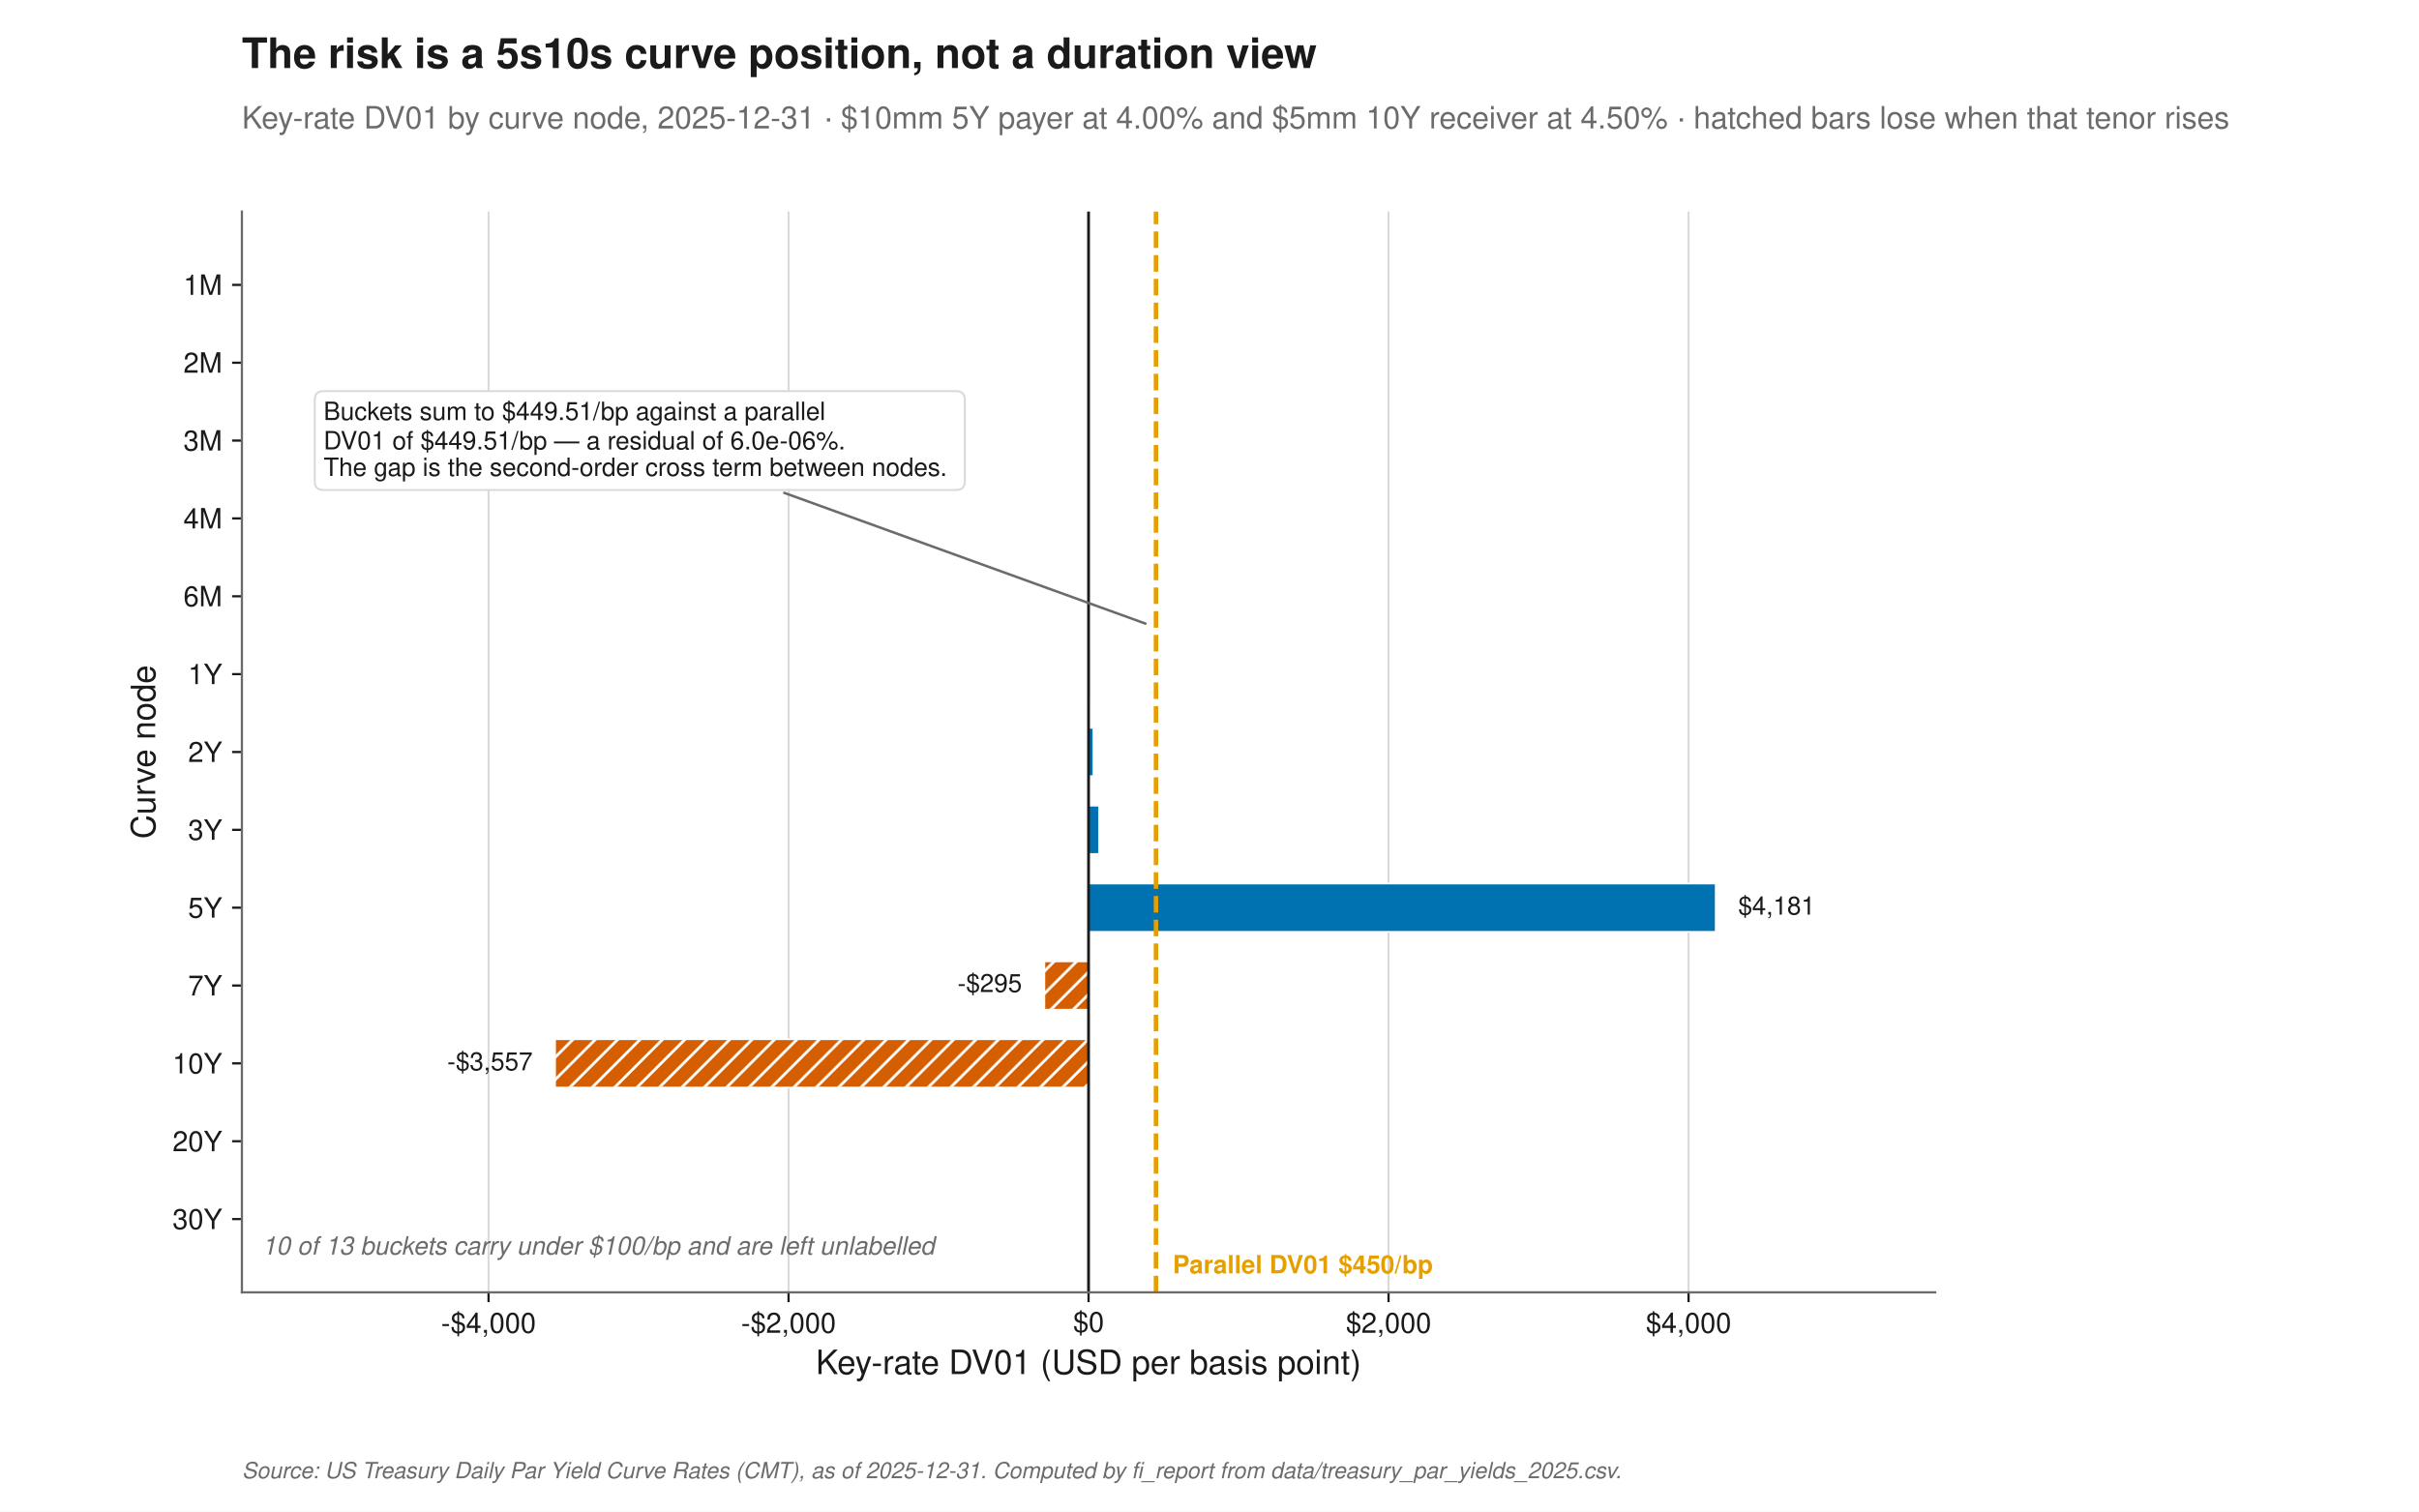
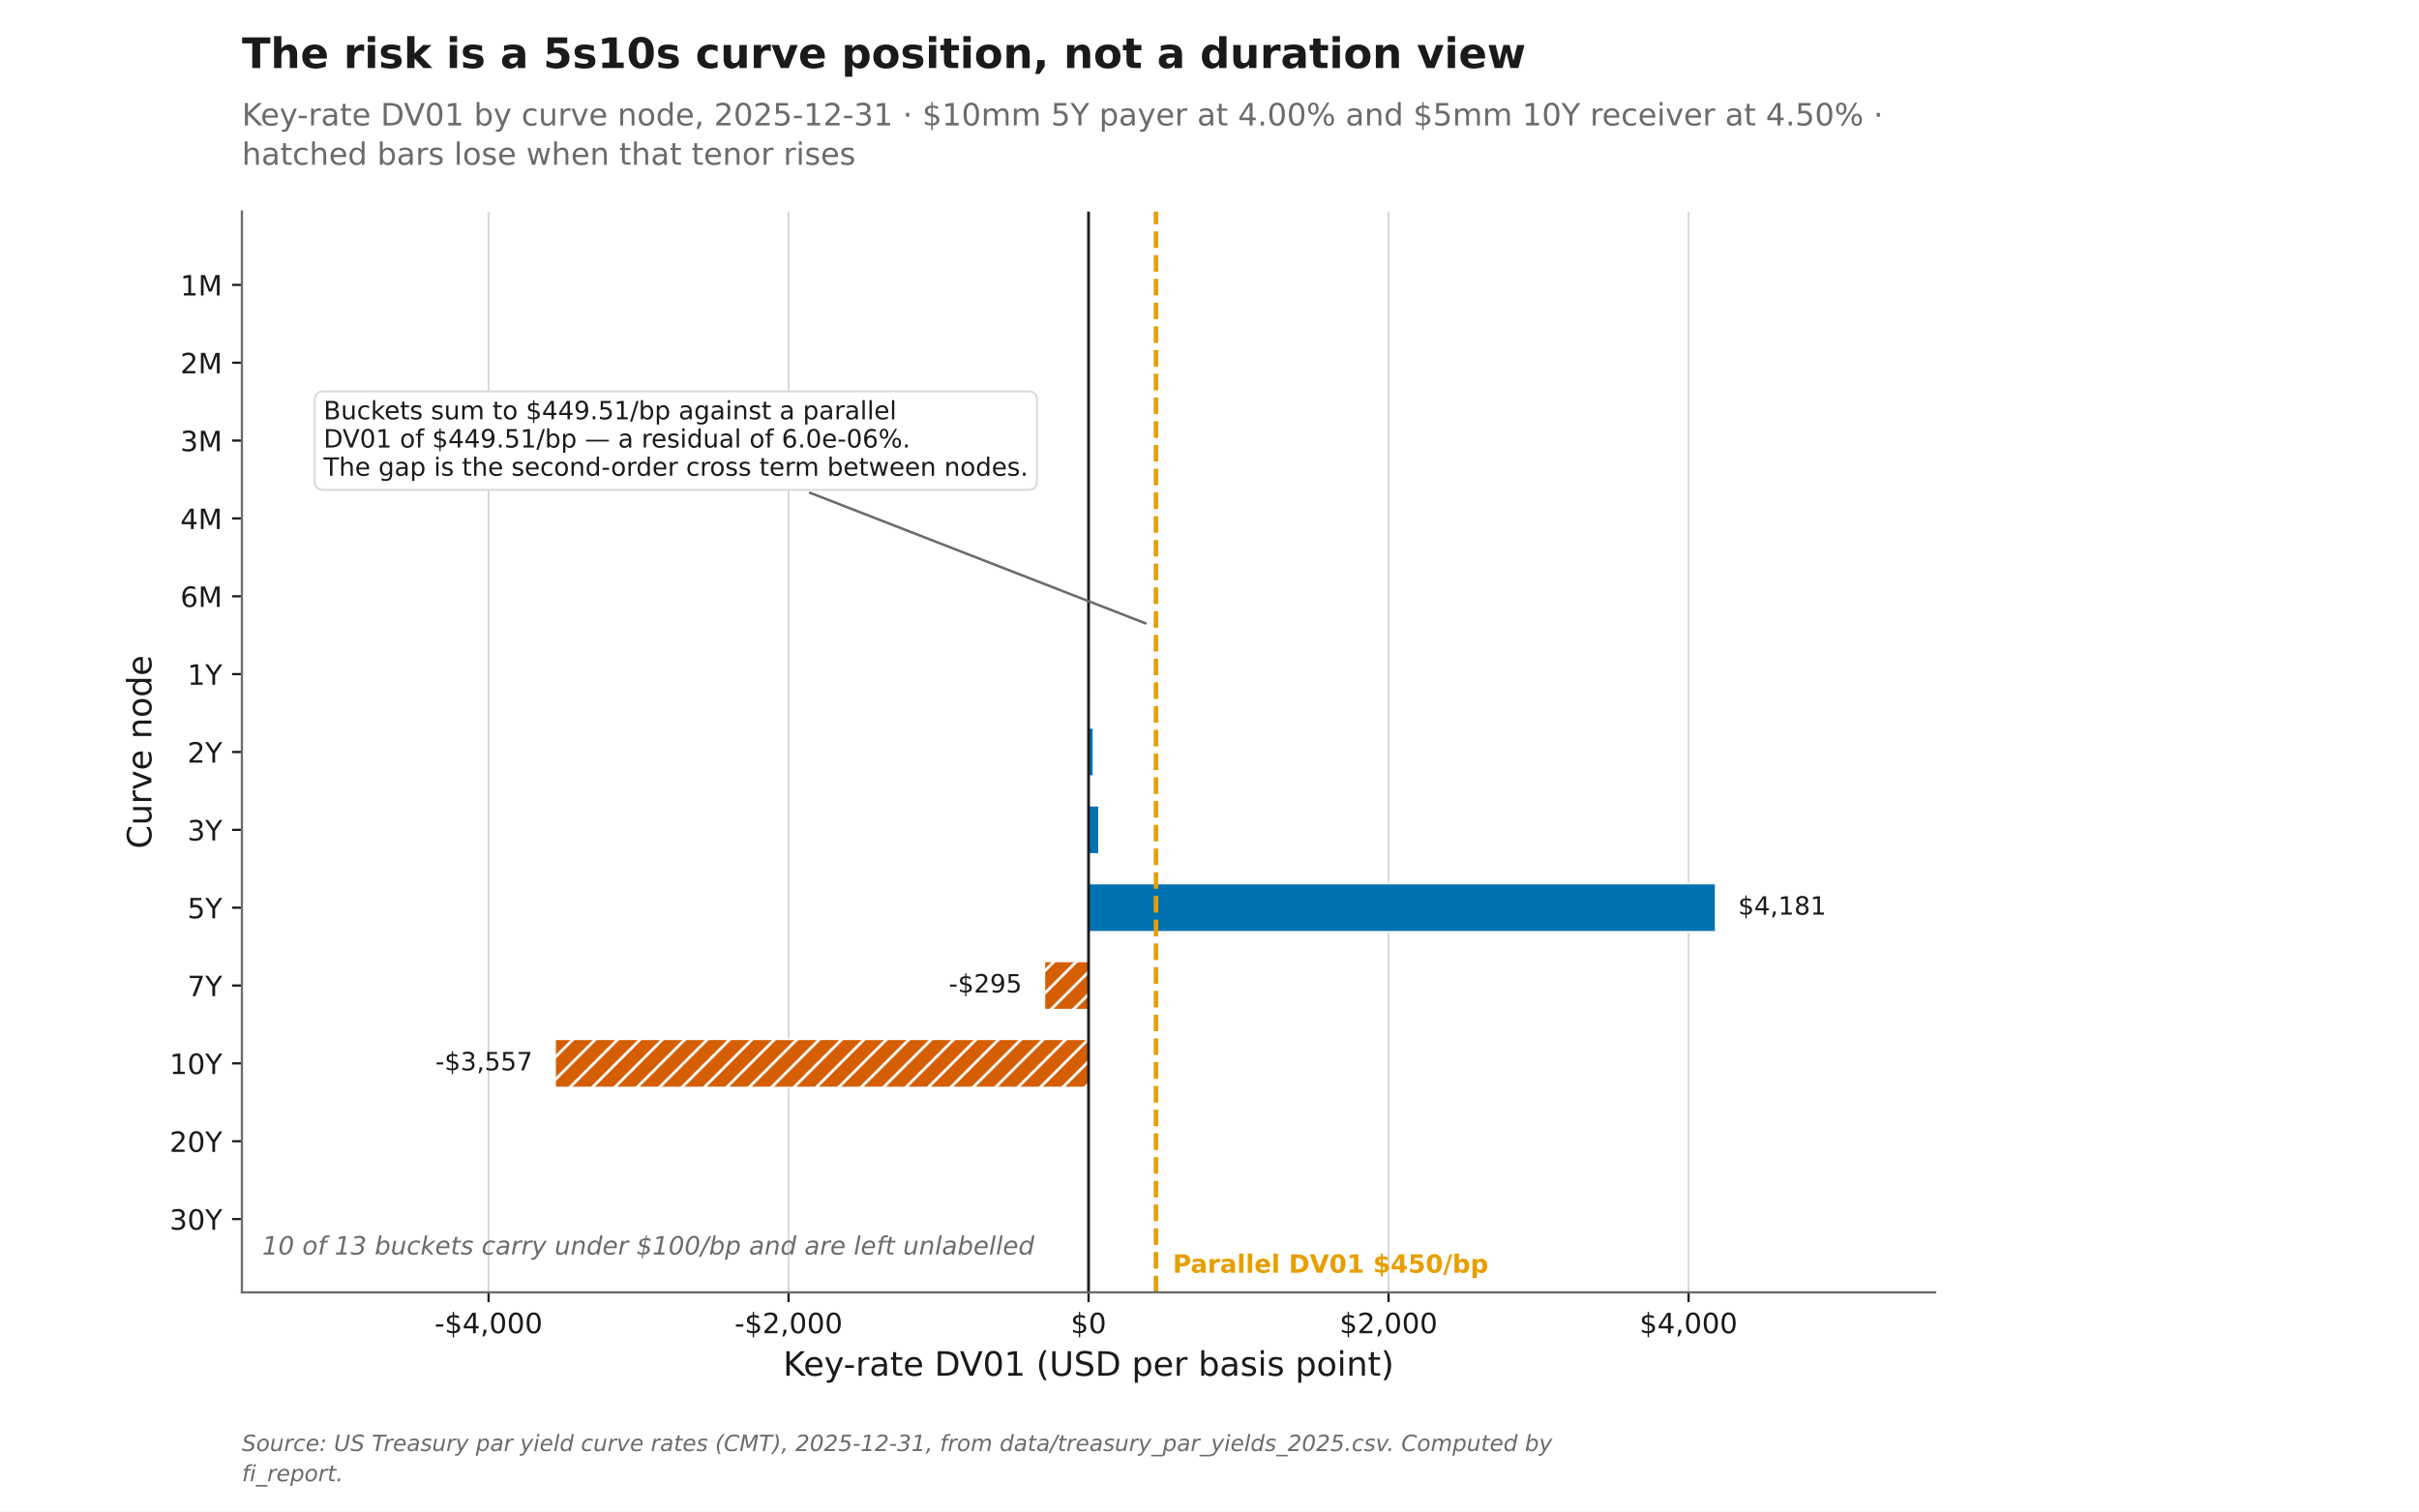
<svg xmlns="http://www.w3.org/2000/svg" xmlns:xlink="http://www.w3.org/1999/xlink" width="864pt" height="540pt" viewBox="0 0 864 540" version="1.1">
  <defs>
    <style type="text/css">*{stroke-linejoin: round; stroke-linecap: butt}</style>
  </defs>
  <g id="figure_1">
    <g id="patch_1">
      <path d="M 0 540  L 864 540  L 864 0  L 0 0  z " style="fill: #ffffff" />
    </g>
    <g id="axes_1">
      <g id="patch_2">
        <path d="M 86.4 461.7  L 691.2 461.7  L 691.2 75.6  L 86.4 75.6  z " style="fill: #ffffff" />
      </g>
      <g id="matplotlib.axis_1">
        <g id="xtick_1">
          <g id="line2d_1">
            <path d="M 174.498 461.7  L 174.498 75.6  " clip-path="url(#p0091f7b81f)" style="fill: none; stroke: #d9d9d9; stroke-width: 0.7; stroke-linecap: round" />
          </g>
          <g id="line2d_2">
            <defs>
              <path id="m7914e194e5" d="M 0 0  L 0 3.5  " style="stroke: #1a1a1a; stroke-width: 0.8" />
            </defs>
            <g>
              <use xlink:href="#m7914e194e5" x="174.498" y="461.7" style="fill: #1a1a1a; stroke: #1a1a1a; stroke-width: 0.8" />
            </g>
          </g>
          <g id="text_1">
-             <text style="fill: #1a1a1a; font: 10px 'Helvetica Neue', 'Helvetica', 'Arial', 'DejaVu Sans', sans-serif; text-anchor: middle" x="174.498" y="476.159" transform="rotate(-0 174.4983 476.1594)">-$4,000</text>
+             <text style="fill: #1a1a1a; font: 10px 'DejaVu Sans', sans-serif; text-anchor: middle" x="174.498" y="476.298" transform="rotate(-0 174.4983 476.2984)">-$4,000</text>
          </g>
        </g>
        <g id="xtick_2">
          <g id="line2d_3">
            <path d="M 281.649 461.7  L 281.649 75.6  " clip-path="url(#p0091f7b81f)" style="fill: none; stroke: #d9d9d9; stroke-width: 0.7; stroke-linecap: round" />
          </g>
          <g id="line2d_4">
            <g>
              <use xlink:href="#m7914e194e5" x="281.649" y="461.7" style="fill: #1a1a1a; stroke: #1a1a1a; stroke-width: 0.8" />
            </g>
          </g>
          <g id="text_2">
-             <text style="fill: #1a1a1a; font: 10px 'Helvetica Neue', 'Helvetica', 'Arial', 'DejaVu Sans', sans-serif; text-anchor: middle" x="281.649" y="476.159" transform="rotate(-0 281.6491 476.1594)">-$2,000</text>
+             <text style="fill: #1a1a1a; font: 10px 'DejaVu Sans', sans-serif; text-anchor: middle" x="281.649" y="476.298" transform="rotate(-0 281.6491 476.2984)">-$2,000</text>
          </g>
        </g>
        <g id="xtick_3">
          <g id="line2d_5">
            <path d="M 388.8 461.7  L 388.8 75.6  " clip-path="url(#p0091f7b81f)" style="fill: none; stroke: #d9d9d9; stroke-width: 0.7; stroke-linecap: round" />
          </g>
          <g id="line2d_6">
            <g>
              <use xlink:href="#m7914e194e5" x="388.8" y="461.7" style="fill: #1a1a1a; stroke: #1a1a1a; stroke-width: 0.8" />
            </g>
          </g>
          <g id="text_3">
-             <text style="fill: #1a1a1a; font: 10px 'Helvetica Neue', 'Helvetica', 'Arial', 'DejaVu Sans', sans-serif; text-anchor: middle" x="388.8" y="475.841" transform="rotate(-0 388.8 475.8406)">$0</text>
+             <text style="fill: #1a1a1a; font: 10px 'DejaVu Sans', sans-serif; text-anchor: middle" x="388.8" y="476.298" transform="rotate(-0 388.8 476.2984)">$0</text>
          </g>
        </g>
        <g id="xtick_4">
          <g id="line2d_7">
            <path d="M 495.951 461.7  L 495.951 75.6  " clip-path="url(#p0091f7b81f)" style="fill: none; stroke: #d9d9d9; stroke-width: 0.7; stroke-linecap: round" />
          </g>
          <g id="line2d_8">
            <g>
              <use xlink:href="#m7914e194e5" x="495.951" y="461.7" style="fill: #1a1a1a; stroke: #1a1a1a; stroke-width: 0.8" />
            </g>
          </g>
          <g id="text_4">
-             <text style="fill: #1a1a1a; font: 10px 'Helvetica Neue', 'Helvetica', 'Arial', 'DejaVu Sans', sans-serif; text-anchor: middle" x="495.951" y="476.159" transform="rotate(-0 495.9509 476.1594)">$2,000</text>
+             <text style="fill: #1a1a1a; font: 10px 'DejaVu Sans', sans-serif; text-anchor: middle" x="495.951" y="476.298" transform="rotate(-0 495.9509 476.2984)">$2,000</text>
          </g>
        </g>
        <g id="xtick_5">
          <g id="line2d_9">
            <path d="M 603.102 461.7  L 603.102 75.6  " clip-path="url(#p0091f7b81f)" style="fill: none; stroke: #d9d9d9; stroke-width: 0.7; stroke-linecap: round" />
          </g>
          <g id="line2d_10">
            <g>
              <use xlink:href="#m7914e194e5" x="603.102" y="461.7" style="fill: #1a1a1a; stroke: #1a1a1a; stroke-width: 0.8" />
            </g>
          </g>
          <g id="text_5">
-             <text style="fill: #1a1a1a; font: 10px 'Helvetica Neue', 'Helvetica', 'Arial', 'DejaVu Sans', sans-serif; text-anchor: middle" x="603.102" y="476.159" transform="rotate(-0 603.1017 476.1594)">$4,000</text>
+             <text style="fill: #1a1a1a; font: 10px 'DejaVu Sans', sans-serif; text-anchor: middle" x="603.102" y="476.298" transform="rotate(-0 603.1017 476.2984)">$4,000</text>
          </g>
        </g>
        <g id="text_6">
-           <text style="fill: #1a1a1a; font: 12px 'Helvetica Neue', 'Helvetica', 'Arial', 'DejaVu Sans', sans-serif; text-anchor: middle" x="388.8" y="490.901" transform="rotate(-0 388.8 490.9009)">Key-rate DV01 (USD per basis point)</text>
+           <text style="fill: #1a1a1a; font: 12px 'DejaVu Sans', sans-serif; text-anchor: middle" x="388.8" y="491.496" transform="rotate(-0 388.8 491.4962)">Key-rate DV01 (USD per basis point)</text>
        </g>
      </g>
      <g id="matplotlib.axis_2">
        <g id="ytick_1">
          <g id="line2d_11">
            <defs>
              <path id="m05072c3e43" d="M 0 0  L -3.5 0  " style="stroke: #1a1a1a; stroke-width: 0.8" />
            </defs>
            <g>
              <use xlink:href="#m05072c3e43" x="86.4" y="101.772" style="fill: #1a1a1a; stroke: #1a1a1a; stroke-width: 0.8" />
            </g>
          </g>
          <g id="text_7">
-             <text style="fill: #1a1a1a; font: 10px 'Helvetica Neue', 'Helvetica', 'Arial', 'DejaVu Sans', sans-serif; text-anchor: end" x="79.4" y="105.342" transform="rotate(-0 79.4 105.3423)">1M</text>
+             <text style="fill: #1a1a1a; font: 10px 'DejaVu Sans', sans-serif; text-anchor: end" x="79.4" y="105.571" transform="rotate(-0 79.4 105.5712)">1M</text>
          </g>
        </g>
        <g id="ytick_2">
          <g id="line2d_12">
            <g>
              <use xlink:href="#m05072c3e43" x="86.4" y="129.585" style="fill: #1a1a1a; stroke: #1a1a1a; stroke-width: 0.8" />
            </g>
          </g>
          <g id="text_8">
-             <text style="fill: #1a1a1a; font: 10px 'Helvetica Neue', 'Helvetica', 'Arial', 'DejaVu Sans', sans-serif; text-anchor: end" x="79.4" y="133.155" transform="rotate(-0 79.4 133.1553)">2M</text>
+             <text style="fill: #1a1a1a; font: 10px 'DejaVu Sans', sans-serif; text-anchor: end" x="79.4" y="133.384" transform="rotate(-0 79.4 133.3842)">2M</text>
          </g>
        </g>
        <g id="ytick_3">
          <g id="line2d_13">
            <g>
              <use xlink:href="#m05072c3e43" x="86.4" y="157.398" style="fill: #1a1a1a; stroke: #1a1a1a; stroke-width: 0.8" />
            </g>
          </g>
          <g id="text_9">
-             <text style="fill: #1a1a1a; font: 10px 'Helvetica Neue', 'Helvetica', 'Arial', 'DejaVu Sans', sans-serif; text-anchor: end" x="79.4" y="160.968" transform="rotate(-0 79.4 160.9683)">3M</text>
+             <text style="fill: #1a1a1a; font: 10px 'DejaVu Sans', sans-serif; text-anchor: end" x="79.4" y="161.197" transform="rotate(-0 79.4 161.1972)">3M</text>
          </g>
        </g>
        <g id="ytick_4">
          <g id="line2d_14">
            <g>
              <use xlink:href="#m05072c3e43" x="86.4" y="185.211" style="fill: #1a1a1a; stroke: #1a1a1a; stroke-width: 0.8" />
            </g>
          </g>
          <g id="text_10">
-             <text style="fill: #1a1a1a; font: 10px 'Helvetica Neue', 'Helvetica', 'Arial', 'DejaVu Sans', sans-serif; text-anchor: end" x="79.4" y="188.781" transform="rotate(-0 79.4 188.7813)">4M</text>
+             <text style="fill: #1a1a1a; font: 10px 'DejaVu Sans', sans-serif; text-anchor: end" x="79.4" y="189.01" transform="rotate(-0 79.4 189.0102)">4M</text>
          </g>
        </g>
        <g id="ytick_5">
          <g id="line2d_15">
            <g>
              <use xlink:href="#m05072c3e43" x="86.4" y="213.024" style="fill: #1a1a1a; stroke: #1a1a1a; stroke-width: 0.8" />
            </g>
          </g>
          <g id="text_11">
-             <text style="fill: #1a1a1a; font: 10px 'Helvetica Neue', 'Helvetica', 'Arial', 'DejaVu Sans', sans-serif; text-anchor: end" x="79.4" y="216.594" transform="rotate(-0 79.4 216.5943)">6M</text>
+             <text style="fill: #1a1a1a; font: 10px 'DejaVu Sans', sans-serif; text-anchor: end" x="79.4" y="216.823" transform="rotate(-0 79.4 216.8232)">6M</text>
          </g>
        </g>
        <g id="ytick_6">
          <g id="line2d_16">
            <g>
              <use xlink:href="#m05072c3e43" x="86.4" y="240.837" style="fill: #1a1a1a; stroke: #1a1a1a; stroke-width: 0.8" />
            </g>
          </g>
          <g id="text_12">
-             <text style="fill: #1a1a1a; font: 10px 'Helvetica Neue', 'Helvetica', 'Arial', 'DejaVu Sans', sans-serif; text-anchor: end" x="79.4" y="244.407" transform="rotate(-0 79.4 244.4073)">1Y</text>
+             <text style="fill: #1a1a1a; font: 10px 'DejaVu Sans', sans-serif; text-anchor: end" x="79.4" y="244.636" transform="rotate(-0 79.4 244.6362)">1Y</text>
          </g>
        </g>
        <g id="ytick_7">
          <g id="line2d_17">
            <g>
              <use xlink:href="#m05072c3e43" x="86.4" y="268.65" style="fill: #1a1a1a; stroke: #1a1a1a; stroke-width: 0.8" />
            </g>
          </g>
          <g id="text_13">
-             <text style="fill: #1a1a1a; font: 10px 'Helvetica Neue', 'Helvetica', 'Arial', 'DejaVu Sans', sans-serif; text-anchor: end" x="79.4" y="272.22" transform="rotate(-0 79.4 272.2203)">2Y</text>
+             <text style="fill: #1a1a1a; font: 10px 'DejaVu Sans', sans-serif; text-anchor: end" x="79.4" y="272.449" transform="rotate(-0 79.4 272.4492)">2Y</text>
          </g>
        </g>
        <g id="ytick_8">
          <g id="line2d_18">
            <g>
              <use xlink:href="#m05072c3e43" x="86.4" y="296.463" style="fill: #1a1a1a; stroke: #1a1a1a; stroke-width: 0.8" />
            </g>
          </g>
          <g id="text_14">
-             <text style="fill: #1a1a1a; font: 10px 'Helvetica Neue', 'Helvetica', 'Arial', 'DejaVu Sans', sans-serif; text-anchor: end" x="79.4" y="300.033" transform="rotate(-0 79.4 300.0333)">3Y</text>
+             <text style="fill: #1a1a1a; font: 10px 'DejaVu Sans', sans-serif; text-anchor: end" x="79.4" y="300.262" transform="rotate(-0 79.4 300.2622)">3Y</text>
          </g>
        </g>
        <g id="ytick_9">
          <g id="line2d_19">
            <g>
              <use xlink:href="#m05072c3e43" x="86.4" y="324.276" style="fill: #1a1a1a; stroke: #1a1a1a; stroke-width: 0.8" />
            </g>
          </g>
          <g id="text_15">
-             <text style="fill: #1a1a1a; font: 10px 'Helvetica Neue', 'Helvetica', 'Arial', 'DejaVu Sans', sans-serif; text-anchor: end" x="79.4" y="327.846" transform="rotate(-0 79.4 327.8463)">5Y</text>
+             <text style="fill: #1a1a1a; font: 10px 'DejaVu Sans', sans-serif; text-anchor: end" x="79.4" y="328.075" transform="rotate(-0 79.4 328.0752)">5Y</text>
          </g>
        </g>
        <g id="ytick_10">
          <g id="line2d_20">
            <g>
              <use xlink:href="#m05072c3e43" x="86.4" y="352.089" style="fill: #1a1a1a; stroke: #1a1a1a; stroke-width: 0.8" />
            </g>
          </g>
          <g id="text_16">
-             <text style="fill: #1a1a1a; font: 10px 'Helvetica Neue', 'Helvetica', 'Arial', 'DejaVu Sans', sans-serif; text-anchor: end" x="79.4" y="355.659" transform="rotate(-0 79.4 355.6593)">7Y</text>
+             <text style="fill: #1a1a1a; font: 10px 'DejaVu Sans', sans-serif; text-anchor: end" x="79.4" y="355.888" transform="rotate(-0 79.4 355.8882)">7Y</text>
          </g>
        </g>
        <g id="ytick_11">
          <g id="line2d_21">
            <g>
              <use xlink:href="#m05072c3e43" x="86.4" y="379.902" style="fill: #1a1a1a; stroke: #1a1a1a; stroke-width: 0.8" />
            </g>
          </g>
          <g id="text_17">
-             <text style="fill: #1a1a1a; font: 10px 'Helvetica Neue', 'Helvetica', 'Arial', 'DejaVu Sans', sans-serif; text-anchor: end" x="79.4" y="383.472" transform="rotate(-0 79.4 383.4723)">10Y</text>
+             <text style="fill: #1a1a1a; font: 10px 'DejaVu Sans', sans-serif; text-anchor: end" x="79.4" y="383.701" transform="rotate(-0 79.4 383.7012)">10Y</text>
          </g>
        </g>
        <g id="ytick_12">
          <g id="line2d_22">
            <g>
              <use xlink:href="#m05072c3e43" x="86.4" y="407.715" style="fill: #1a1a1a; stroke: #1a1a1a; stroke-width: 0.8" />
            </g>
          </g>
          <g id="text_18">
-             <text style="fill: #1a1a1a; font: 10px 'Helvetica Neue', 'Helvetica', 'Arial', 'DejaVu Sans', sans-serif; text-anchor: end" x="79.4" y="411.285" transform="rotate(-0 79.4 411.2853)">20Y</text>
+             <text style="fill: #1a1a1a; font: 10px 'DejaVu Sans', sans-serif; text-anchor: end" x="79.4" y="411.514" transform="rotate(-0 79.4 411.5142)">20Y</text>
          </g>
        </g>
        <g id="ytick_13">
          <g id="line2d_23">
            <g>
              <use xlink:href="#m05072c3e43" x="86.4" y="435.528" style="fill: #1a1a1a; stroke: #1a1a1a; stroke-width: 0.8" />
            </g>
          </g>
          <g id="text_19">
-             <text style="fill: #1a1a1a; font: 10px 'Helvetica Neue', 'Helvetica', 'Arial', 'DejaVu Sans', sans-serif; text-anchor: end" x="79.4" y="439.098" transform="rotate(-0 79.4 439.0983)">30Y</text>
+             <text style="fill: #1a1a1a; font: 10px 'DejaVu Sans', sans-serif; text-anchor: end" x="79.4" y="439.327" transform="rotate(-0 79.4 439.3272)">30Y</text>
          </g>
        </g>
        <g id="text_20">
-           <text style="fill: #1a1a1a; font: 12px 'Helvetica Neue', 'Helvetica', 'Arial', 'DejaVu Sans', sans-serif; text-anchor: middle" x="55.437" y="268.65" transform="rotate(-90 55.43719 268.65)">Curve node</text>
+           <text style="fill: #1a1a1a; font: 12px 'DejaVu Sans', sans-serif; text-anchor: middle" x="54.072" y="268.65" transform="rotate(-90 54.07156 268.65)">Curve node</text>
        </g>
      </g>
      <g id="patch_3">
        <path d="M 388.8 93.15  L 388.8 93.15  L 388.8 110.394  L 388.8 110.394  z " clip-path="url(#p0091f7b81f)" style="fill: #0072b2; stroke: #ffffff; stroke-width: 0.6; stroke-linejoin: miter" />
      </g>
      <g id="patch_4">
        <path d="M 388.8 120.963  L 388.8 120.963  L 388.8 138.207  L 388.8 138.207  z " clip-path="url(#p0091f7b81f)" style="fill: #0072b2; stroke: #ffffff; stroke-width: 0.6; stroke-linejoin: miter" />
      </g>
      <g id="patch_5">
        <path d="M 388.8 148.776  L 388.8 148.776  L 388.8 166.02  L 388.8 166.02  z " clip-path="url(#p0091f7b81f)" style="fill: #0072b2; stroke: #ffffff; stroke-width: 0.6; stroke-linejoin: miter" />
      </g>
      <g id="patch_6">
        <path d="M 388.8 176.589  L 388.8 176.589  L 388.8 193.833  L 388.8 193.833  z " clip-path="url(#p0091f7b81f)" style="fill: #0072b2; stroke: #ffffff; stroke-width: 0.6; stroke-linejoin: miter" />
      </g>
      <g id="patch_7">
        <path d="M 388.8 204.402  L 389.028 204.402  L 389.028 221.646  L 388.8 221.646  z " clip-path="url(#p0091f7b81f)" style="fill: #0072b2; stroke: #ffffff; stroke-width: 0.6; stroke-linejoin: miter" />
      </g>
      <g id="patch_8">
        <path d="M 388.8 232.215  L 389.477 232.215  L 389.477 249.459  L 388.8 249.459  z " clip-path="url(#p0091f7b81f)" style="fill: #0072b2; stroke: #ffffff; stroke-width: 0.6; stroke-linejoin: miter" />
      </g>
      <g id="patch_9">
        <path d="M 388.8 260.028  L 390.549 260.028  L 390.549 277.272  L 388.8 277.272  z " clip-path="url(#p0091f7b81f)" style="fill: #0072b2; stroke: #ffffff; stroke-width: 0.6; stroke-linejoin: miter" />
      </g>
      <g id="patch_10">
        <path d="M 388.8 287.841  L 392.551 287.841  L 392.551 305.085  L 388.8 305.085  z " clip-path="url(#p0091f7b81f)" style="fill: #0072b2; stroke: #ffffff; stroke-width: 0.6; stroke-linejoin: miter" />
      </g>
      <g id="patch_11">
        <path d="M 388.8 315.654  L 612.8 315.654  L 612.8 332.898  L 388.8 332.898  z " clip-path="url(#p0091f7b81f)" style="fill: #0072b2; stroke: #ffffff; stroke-width: 0.6; stroke-linejoin: miter" />
      </g>
      <g id="patch_12">
        <path d="M 388.8 343.467  L 373.022 343.467  L 373.022 360.711  L 388.8 360.711  z " clip-path="url(#p0091f7b81f)" style="fill: url(#h375bd21f86); stroke: #ffffff; stroke-width: 0.6; stroke-linejoin: miter" />
      </g>
      <g id="patch_13">
        <path d="M 388.8 371.28  L 198.255 371.28  L 198.255 388.524  L 388.8 388.524  z " clip-path="url(#p0091f7b81f)" style="fill: url(#h375bd21f86); stroke: #ffffff; stroke-width: 0.6; stroke-linejoin: miter" />
      </g>
      <g id="patch_14">
        <path d="M 388.8 399.093  L 388.8 399.093  L 388.8 416.337  L 388.8 416.337  z " clip-path="url(#p0091f7b81f)" style="fill: #0072b2; stroke: #ffffff; stroke-width: 0.6; stroke-linejoin: miter" />
      </g>
      <g id="patch_15">
        <path d="M 388.8 426.906  L 388.8 426.906  L 388.8 444.15  L 388.8 444.15  z " clip-path="url(#p0091f7b81f)" style="fill: #0072b2; stroke: #ffffff; stroke-width: 0.6; stroke-linejoin: miter" />
      </g>
      <g id="line2d_24">
        <path d="M 388.8 461.7  L 388.8 75.6  " clip-path="url(#p0091f7b81f)" style="fill: none; stroke: #1a1a1a; stroke-linecap: round" />
      </g>
      <g id="line2d_25">
        <path d="M 412.883 461.7  L 412.883 75.6  " clip-path="url(#p0091f7b81f)" style="fill: none; stroke-dasharray: 5.92,2.56; stroke-dashoffset: 0; stroke: #e69f00; stroke-width: 1.6" />
      </g>
      <g id="patch_16">
        <path d="M 86.4 461.7  L 86.4 75.6  " style="fill: none; stroke: #6b6b6b; stroke-width: 0.8; stroke-linejoin: miter; stroke-linecap: square" />
      </g>
      <g id="patch_17">
        <path d="M 86.4 461.7  L 691.2 461.7  " style="fill: none; stroke: #6b6b6b; stroke-width: 0.8; stroke-linejoin: miter; stroke-linecap: square" />
      </g>
      <g id="text_21">
-         <text style="fill: #e69f00; font: 600 9px 'Helvetica Neue', 'Helvetica', 'Arial', 'DejaVu Sans', sans-serif; text-anchor: start" x="418.883" y="454.916" transform="rotate(-0 418.8829 454.9158)">Parallel DV01 $450/bp</text>
+         <text style="fill: #e69f00; font: 600 9px 'DejaVu Sans', sans-serif; text-anchor: start" x="418.883" y="454.699" transform="rotate(-0 418.8829 454.6992)">Parallel DV01 $450/bp</text>
      </g>
      <g id="text_22">
-         <text style="fill: #1a1a1a; font: 9px 'Helvetica Neue', 'Helvetica', 'Arial', 'DejaVu Sans', sans-serif; text-anchor: start" x="620.8" y="326.746" transform="rotate(-0 620.8 326.7461)">$4,181</text>
+         <text style="fill: #1a1a1a; font: 9px 'DejaVu Sans', sans-serif; text-anchor: start" x="620.8" y="326.759" transform="rotate(-0 620.8 326.7594)">$4,181</text>
      </g>
      <g id="text_23">
-         <text style="fill: #1a1a1a; font: 9px 'Helvetica Neue', 'Helvetica', 'Arial', 'DejaVu Sans', sans-serif; text-anchor: end" x="365.022" y="354.416" transform="rotate(-0 365.0219 354.4156)">-$295</text>
+         <text style="fill: #1a1a1a; font: 9px 'DejaVu Sans', sans-serif; text-anchor: end" x="365.022" y="354.572" transform="rotate(-0 365.0219 354.5724)">-$295</text>
      </g>
      <g id="text_24">
-         <text style="fill: #1a1a1a; font: 9px 'Helvetica Neue', 'Helvetica', 'Arial', 'DejaVu Sans', sans-serif; text-anchor: end" x="190.255" y="382.372" transform="rotate(-0 190.2552 382.3721)">-$3,557</text>
+         <text style="fill: #1a1a1a; font: 9px 'DejaVu Sans', sans-serif; text-anchor: end" x="190.255" y="382.385" transform="rotate(-0 190.2552 382.3854)">-$3,557</text>
      </g>
      <g id="patch_18">
-         <path d="M 280.147 176.093  Q 344.633 199.44 409.12 222.787  " style="fill: none; stroke: #6b6b6b; stroke-width: 0.9; stroke-linecap: round" />
+         <path d="M 289.336 176.057  Q 349.245 199.377 409.154 222.698  " style="fill: none; stroke: #6b6b6b; stroke-width: 0.9; stroke-linecap: round" />
      </g>
      <g id="text_25">
        <g id="patch_19">
-           <path d="M 115.565 175.063  L 341.455 175.063  Q 344.605 175.063 344.605 171.913  L 344.605 142.883  Q 344.605 139.733 341.455 139.733  L 115.565 139.733  Q 112.415 139.733 112.415 142.883  L 112.415 171.913  Q 112.415 175.063 115.565 175.063  z " style="fill: #ffffff; stroke: #d9d9d9; stroke-width: 0.7; stroke-linejoin: miter" />
-         </g>
-         <text style="fill: #1a1a1a; font: 9px 'Helvetica Neue', 'Helvetica', 'Arial', 'DejaVu Sans', sans-serif" transform="translate(115.5653 150.0565)">Buckets sum to $449.51/bp against a parallel</text>
-         <text style="fill: #1a1a1a; font: 9px 'Helvetica Neue', 'Helvetica', 'Arial', 'DejaVu Sans', sans-serif" transform="translate(115.5653 160.5461)">DV01 of $449.51/bp — a residual of 6.0e-06%.</text>
-         <text style="fill: #1a1a1a; font: 9px 'Helvetica Neue', 'Helvetica', 'Arial', 'DejaVu Sans', sans-serif" transform="translate(115.5653 170.0312)">The gap is the second-order cross term between nodes.</text>
+           <path d="M 115.565 174.981  L 367.238 174.981  Q 370.388 174.981 370.388 171.831  L 370.388 142.965  Q 370.388 139.815 367.238 139.815  L 115.565 139.815  Q 112.415 139.815 112.415 142.965  L 112.415 171.831  Q 112.415 174.981 115.565 174.981  z " style="fill: #ffffff; stroke: #d9d9d9; stroke-width: 0.7; stroke-linejoin: miter" />
+         </g>
+         <text style="fill: #1a1a1a; font: 9px 'DejaVu Sans', sans-serif" transform="translate(115.5653 149.8034)">Buckets sum to $449.51/bp against a parallel</text>
+         <text style="fill: #1a1a1a; font: 9px 'DejaVu Sans', sans-serif" transform="translate(115.5653 159.8815)">DV01 of $449.51/bp — a residual of 6.0e-06%.</text>
+         <text style="fill: #1a1a1a; font: 9px 'DejaVu Sans', sans-serif" transform="translate(115.5653 169.9595)">The gap is the second-order cross term between nodes.</text>
      </g>
      <g id="text_26">
-         <text style="fill: #6b6b6b; font: italic 9px 'Helvetica Neue', 'Helvetica', 'Arial', 'DejaVu Sans', sans-serif; text-anchor: start" x="93.658" y="448.187" transform="rotate(-0 93.6576 448.1865)">10 of 13 buckets carry under $100/bp and are left unlabelled</text>
+         <text style="fill: #6b6b6b; font: italic 9px 'DejaVu Sans', sans-serif; text-anchor: start" x="93.658" y="448.187" transform="rotate(-0 93.6576 448.1865)">10 of 13 buckets carry under $100/bp and are left unlabelled</text>
      </g>
    </g>
    <g id="text_27">
-       <text style="fill: #1a1a1a; font: 600 15px 'Helvetica Neue', 'Helvetica', 'Arial', 'DejaVu Sans', sans-serif; text-anchor: start" x="86.4" y="24.3" transform="rotate(-0 86.4 24.3)">The risk is a 5s10s curve position, not a duration view</text>
+       <text style="fill: #1a1a1a; font: 600 15px 'DejaVu Sans', sans-serif; text-anchor: start" x="86.4" y="24.3" transform="rotate(-0 86.4 24.3)">The risk is a 5s10s curve position, not a duration view</text>
    </g>
    <g id="text_28">
-       <text style="fill: #6b6b6b; font: 11px 'Helvetica Neue', 'Helvetica', 'Arial', 'DejaVu Sans', sans-serif; text-anchor: start" x="86.4" y="45.9" transform="rotate(-0 86.4 45.9)">Key-rate DV01 by curve node, 2025-12-31 · $10mm 5Y payer at 4.00% and $5mm 10Y receiver at 4.50% · hatched bars lose when that tenor rises</text>
+       <text style="fill: #6b6b6b; font: 11px 'DejaVu Sans', sans-serif; text-anchor: start" x="86.4" y="44.82" transform="rotate(-0 86.4 44.82)">Key-rate DV01 by curve node, 2025-12-31 · $10mm 5Y payer at 4.00% and $5mm 10Y receiver at 4.50% ·</text>
    </g>
    <g id="text_29">
-       <text style="fill: #6b6b6b; font: italic 8px 'Helvetica Neue', 'Helvetica', 'Arial', 'DejaVu Sans', sans-serif; text-anchor: start" x="86.4" y="528.12" transform="rotate(-0 86.4 528.12)">Source: US Treasury Daily Par Yield Curve Rates (CMT), as of 2025-12-31. Computed by fi_report from data/treasury_par_yields_2025.csv.</text>
+       <text style="fill: #6b6b6b; font: 11px 'DejaVu Sans', sans-serif; text-anchor: start" x="86.4" y="58.86" transform="rotate(-0 86.4 58.86)">hatched bars lose when that tenor rises</text>
+     </g>
+     <g id="text_30">
+       <text style="fill: #6b6b6b; font: italic 8px 'DejaVu Sans', sans-serif; text-anchor: start" x="86.4" y="529.2" transform="rotate(-0 86.4 529.2)">fi_report.</text>
+     </g>
+     <g id="text_31">
+       <text style="fill: #6b6b6b; font: italic 8px 'DejaVu Sans', sans-serif; text-anchor: start" x="86.4" y="518.4" transform="rotate(-0 86.4 518.4)">Source: US Treasury par yield curve rates (CMT), 2025-12-31, from data/treasury_par_yields_2025.csv. Computed by</text>
    </g>
  </g>
  <defs>
    <clipPath id="p0091f7b81f">
      <rect x="86.4" y="75.6" width="604.8" height="386.1" />
    </clipPath>
  </defs>
  <defs>
    <pattern id="h375bd21f86" patternUnits="userSpaceOnUse" x="0" y="0" width="72" height="72">
      <rect x="0" y="0" width="73" height="73" fill="#d55e00" />
      <path d="M -36 36  L 36 -36  M -32 40  L 40 -32  M -28 44  L 44 -28  M -24 48  L 48 -24  M -20 52  L 52 -20  M -16 56  L 56 -16  M -12 60  L 60 -12  M -8 64  L 64 -8  M -4 68  L 68 -4  M 0 72  L 72 0  M 4 76  L 76 4  M 8 80  L 80 8  M 12 84  L 84 12  M 16 88  L 88 16  M 20 92  L 92 20  M 24 96  L 96 24  M 28 100  L 100 28  M 32 104  L 104 32  M 36 108  L 108 36  " style="fill: #ffffff; stroke: #ffffff; stroke-width: 1.0; stroke-linecap: butt; stroke-linejoin: miter" />
    </pattern>
  </defs>
</svg>
